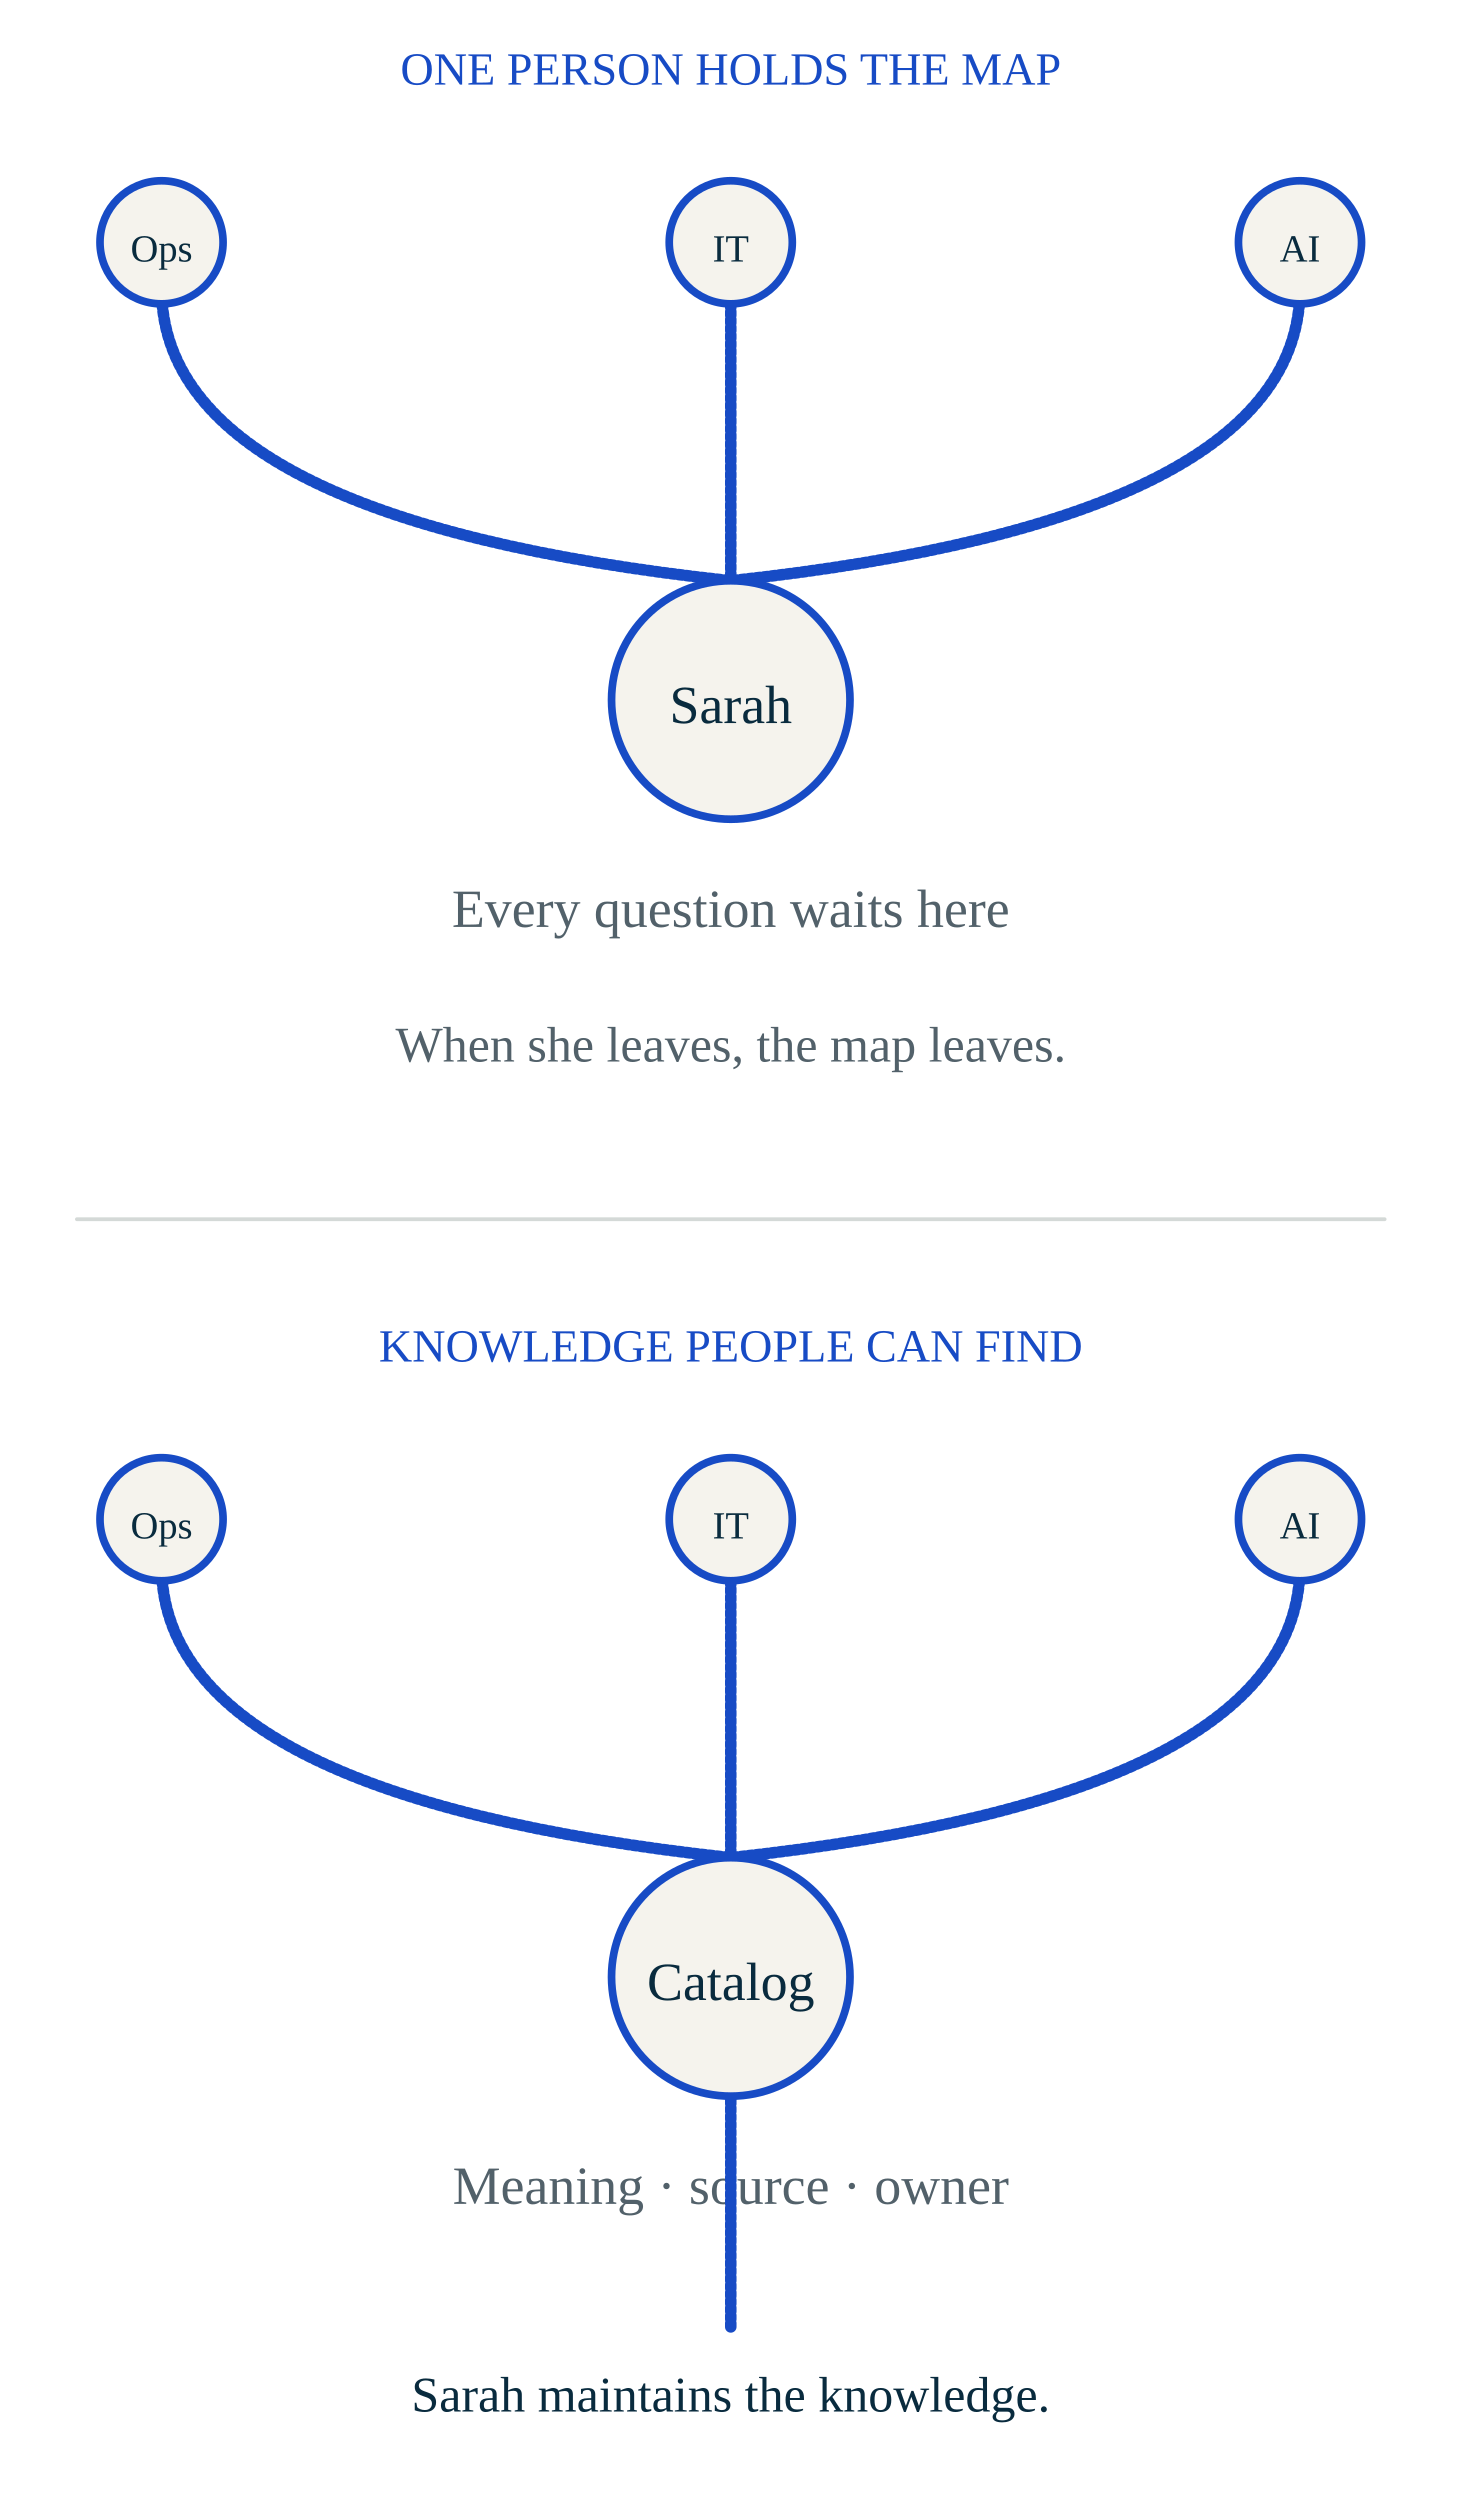
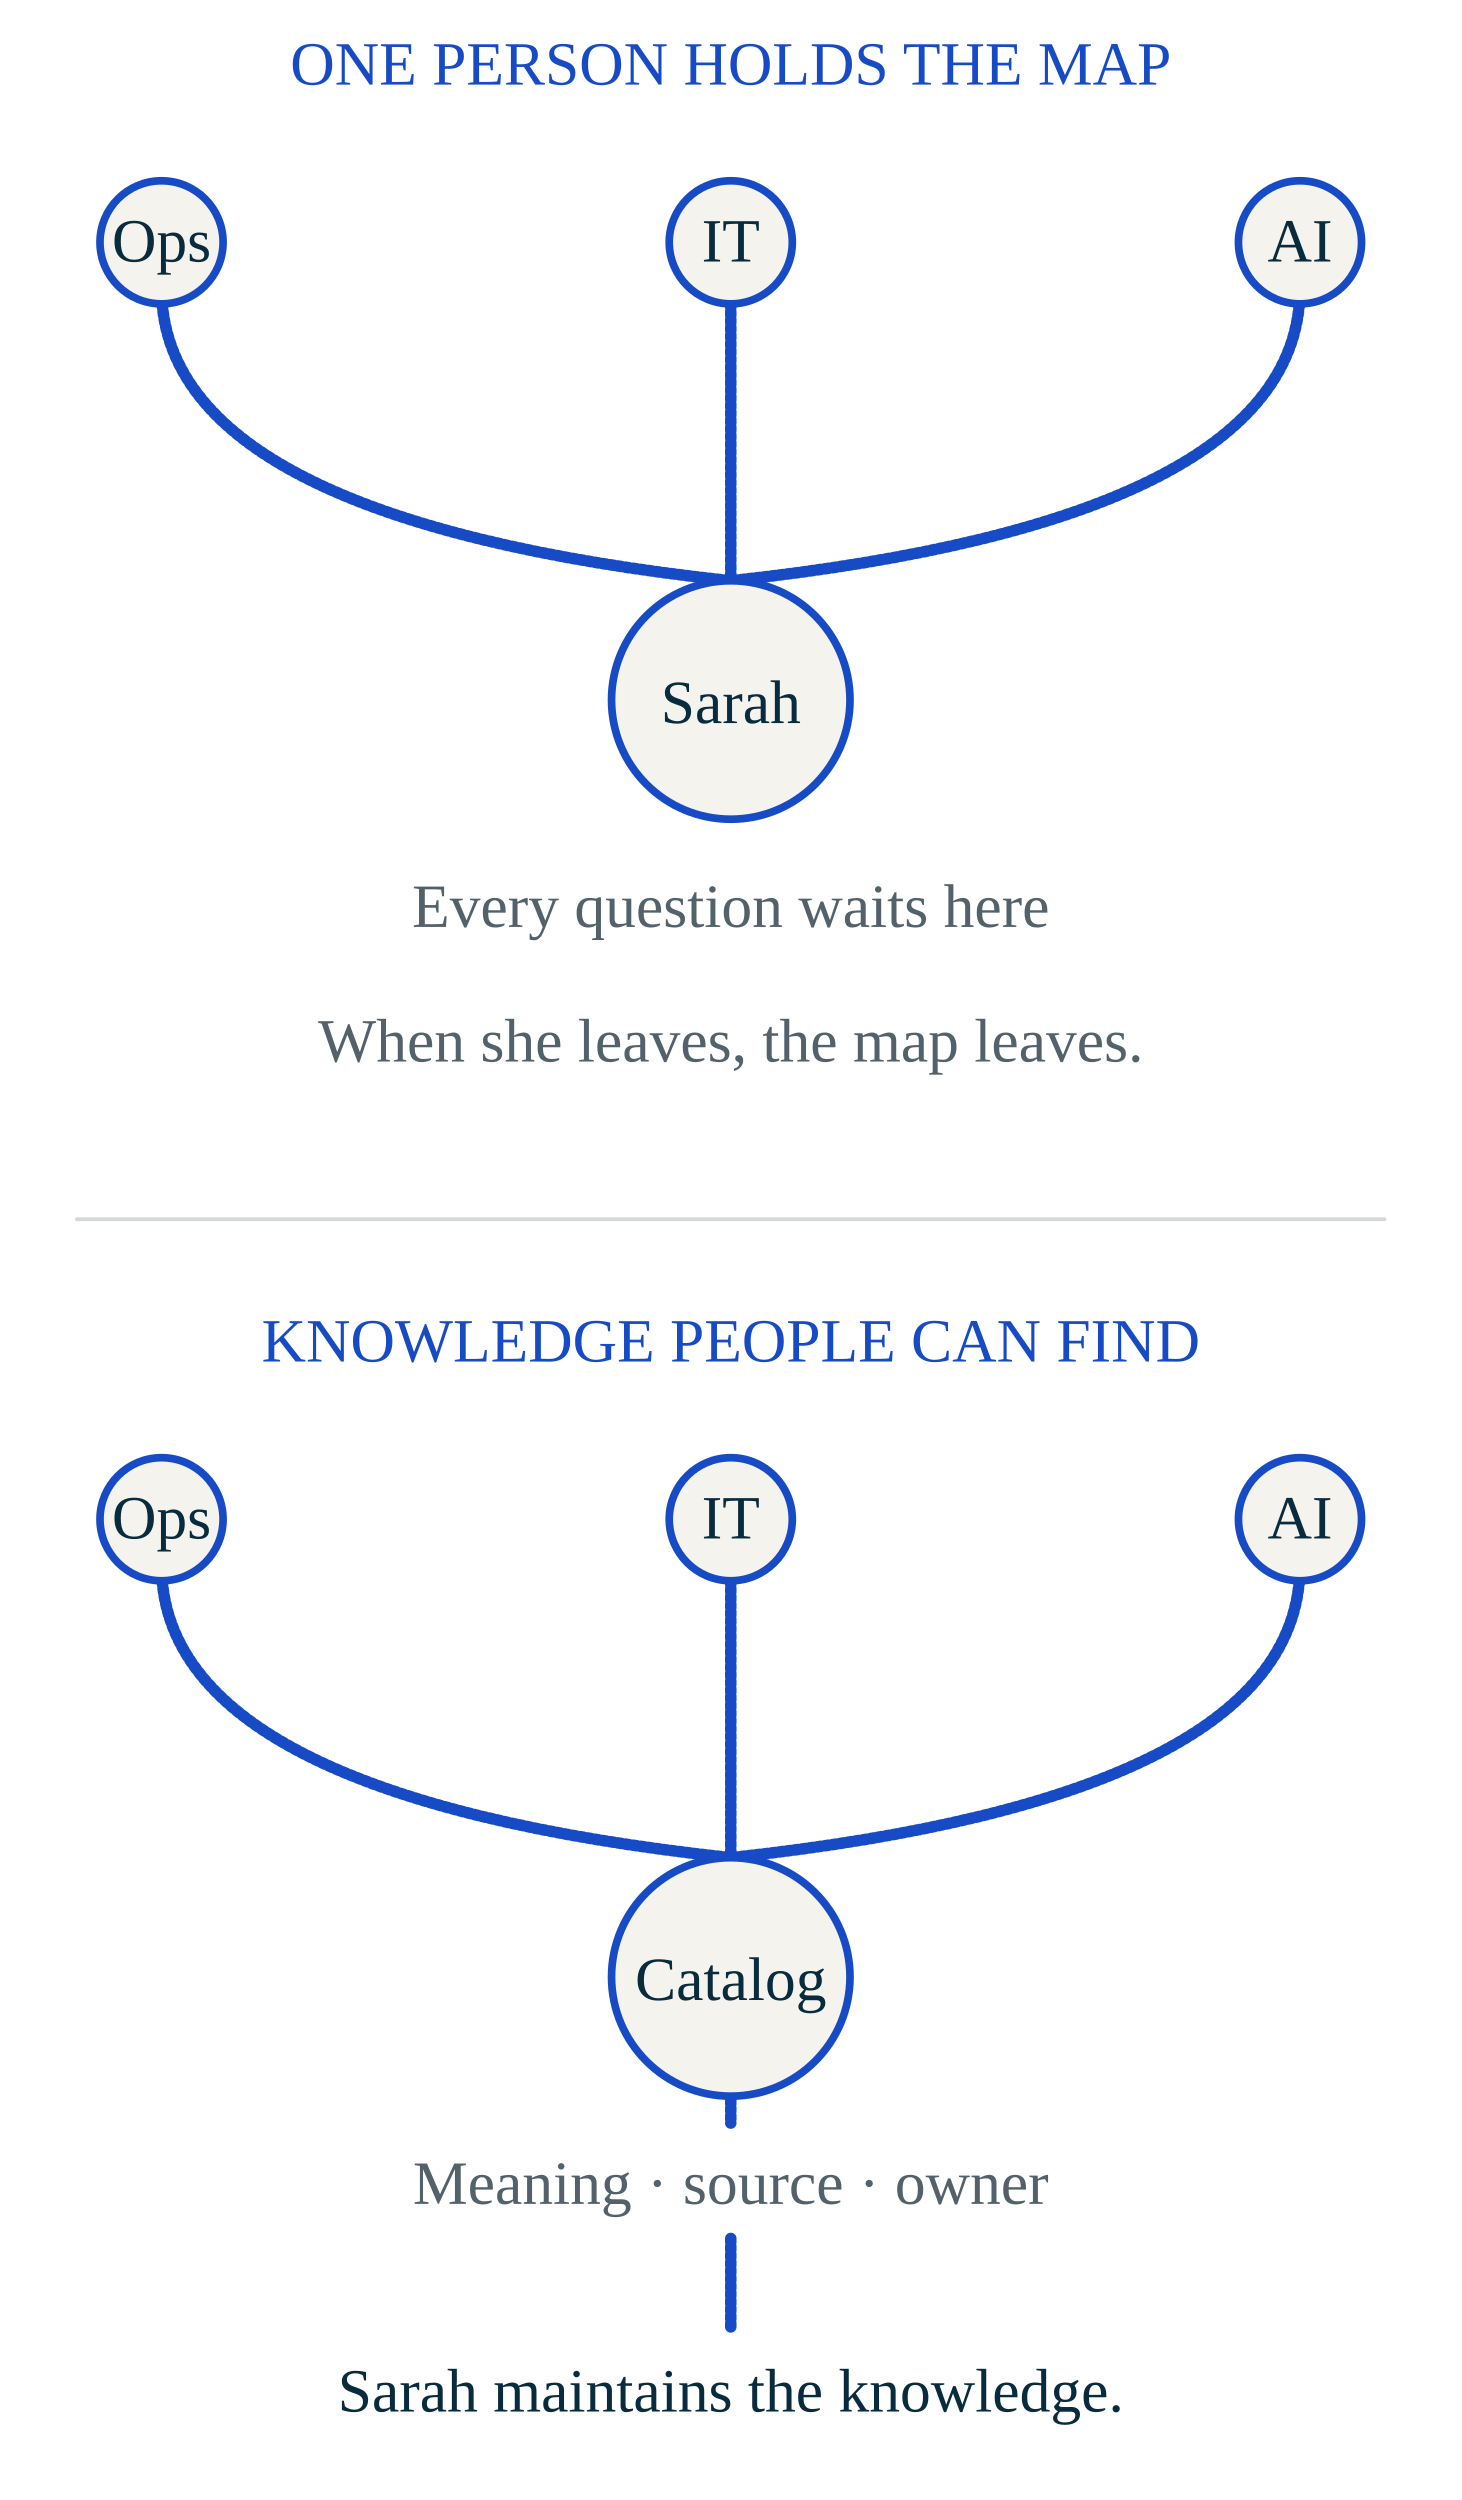
<svg xmlns="http://www.w3.org/2000/svg" class="vital-graphic" width="380" height="650" viewBox="0 0 380 650" role="img" aria-labelledby="data-governance-1-m-title data-governance-1-m-desc" style="font-family:var(--font-body,Inter,Arial,sans-serif)">
  <style>.sl-flow{stroke-dasharray:1;stroke-dashoffset:0;animation:sl-draw 2.5s ease both}.sl-reveal{animation:sl-reveal 1.2s ease both;transform-box:fill-box;transform-origin:center}@keyframes sl-draw{0%{stroke-dashoffset:1}100%{stroke-dashoffset:0}}@keyframes sl-reveal{0%{opacity:.12;transform:translateY(8px)}100%{opacity:1;transform:translateY(0)}}@media(prefers-reduced-motion:reduce){.sl-flow,.sl-reveal{animation:none!important}}</style>
-   <text x="190" y="22" text-anchor="middle" font-size="12" fill="var(--figure-accent,#174bc5)">ONE PERSON HOLDS THE MAP</text>
+   <text x="190" y="22" text-anchor="middle" font-size="16" fill="var(--figure-accent,#174bc5)">ONE PERSON HOLDS THE MAP</text>
  <path d="M42 75 Q42 135 190 151" fill="none" stroke="var(--line,#d4d9d7)" stroke-width="2" stroke-linecap="round" />
  <path d="M42 75 Q42 135 190 151" fill="none" stroke="var(--figure-accent,#174bc5)" stroke-width="3" stroke-linecap="round" pathLength="1" class="vs-motion sl-flow" style="animation-delay:0s" />
  <circle cx="42" cy="63" r="16" fill="var(--bg,#f5f3ed)" stroke="var(--figure-accent,#174bc5)" stroke-width="2" />
-   <text x="42" y="68" text-anchor="middle" font-size="10" fill="var(--text,#092b3e)">Ops</text>
+   <text x="42" y="68" text-anchor="middle" font-size="16" fill="var(--text,#092b3e)">Ops</text>
  <path d="M190 75 Q190 135 190 151" fill="none" stroke="var(--line,#d4d9d7)" stroke-width="2" stroke-linecap="round" />
  <path d="M190 75 Q190 135 190 151" fill="none" stroke="var(--figure-accent,#174bc5)" stroke-width="3" stroke-linecap="round" pathLength="1" class="vs-motion sl-flow" style="animation-delay:0.3s" />
  <circle cx="190" cy="63" r="16" fill="var(--bg,#f5f3ed)" stroke="var(--figure-accent,#174bc5)" stroke-width="2" />
-   <text x="190" y="68" text-anchor="middle" font-size="10" fill="var(--text,#092b3e)">IT</text>
+   <text x="190" y="68" text-anchor="middle" font-size="16" fill="var(--text,#092b3e)">IT</text>
  <path d="M338 75 Q338 135 190 151" fill="none" stroke="var(--line,#d4d9d7)" stroke-width="2" stroke-linecap="round" />
  <path d="M338 75 Q338 135 190 151" fill="none" stroke="var(--figure-accent,#174bc5)" stroke-width="3" stroke-linecap="round" pathLength="1" class="vs-motion sl-flow" style="animation-delay:0.6s" />
  <circle cx="338" cy="63" r="16" fill="var(--bg,#f5f3ed)" stroke="var(--figure-accent,#174bc5)" stroke-width="2" />
-   <text x="338" y="68" text-anchor="middle" font-size="10" fill="var(--text,#092b3e)">AI</text>
+   <text x="338" y="68" text-anchor="middle" font-size="16" fill="var(--text,#092b3e)">AI</text>
  <circle cx="190" cy="182" r="31" fill="var(--bg,#f5f3ed)" stroke="var(--figure-accent,#174bc5)" stroke-width="2" />
-   <text x="190" y="188" text-anchor="middle" font-size="14" fill="var(--text,#092b3e)">Sarah</text>
-   <text x="190" y="241" text-anchor="middle" font-size="14" fill="var(--text-dim,#52616a)">Every question waits here</text>
-   <text x="190" y="276" text-anchor="middle" font-size="13" fill="var(--text-dim,#52616a)">When she leaves, the map leaves.</text>
+   <text x="190" y="188" text-anchor="middle" font-size="16" fill="var(--text,#092b3e)">Sarah</text>
+   <text x="190" y="241" text-anchor="middle" font-size="16" fill="var(--text-dim,#52616a)">Every question waits here</text>
+   <text x="190" y="276" text-anchor="middle" font-size="16" fill="var(--text-dim,#52616a)">When she leaves, the map leaves.</text>
  <path d="M20 317 H360" fill="none" stroke="var(--line,#d4d9d7)" stroke-width="1" stroke-linecap="round" />
-   <text x="190" y="354" text-anchor="middle" font-size="12" fill="var(--figure-accent,#174bc5)">KNOWLEDGE PEOPLE CAN FIND</text>
+   <text x="190" y="354" text-anchor="middle" font-size="16" fill="var(--figure-accent,#174bc5)">KNOWLEDGE PEOPLE CAN FIND</text>
  <path d="M42 407 Q42 467 190 483" fill="none" stroke="var(--line,#d4d9d7)" stroke-width="2" stroke-linecap="round" />
  <path d="M42 407 Q42 467 190 483" fill="none" stroke="var(--figure-accent,#174bc5)" stroke-width="3" stroke-linecap="round" pathLength="1" class="vs-motion sl-flow" style="animation-delay:0s" />
  <circle cx="42" cy="395" r="16" fill="var(--bg,#f5f3ed)" stroke="var(--figure-accent,#174bc5)" stroke-width="2" />
-   <text x="42" y="400" text-anchor="middle" font-size="10" fill="var(--text,#092b3e)">Ops</text>
+   <text x="42" y="400" text-anchor="middle" font-size="16" fill="var(--text,#092b3e)">Ops</text>
  <path d="M190 407 Q190 467 190 483" fill="none" stroke="var(--line,#d4d9d7)" stroke-width="2" stroke-linecap="round" />
  <path d="M190 407 Q190 467 190 483" fill="none" stroke="var(--figure-accent,#174bc5)" stroke-width="3" stroke-linecap="round" pathLength="1" class="vs-motion sl-flow" style="animation-delay:0.3s" />
  <circle cx="190" cy="395" r="16" fill="var(--bg,#f5f3ed)" stroke="var(--figure-accent,#174bc5)" stroke-width="2" />
-   <text x="190" y="400" text-anchor="middle" font-size="10" fill="var(--text,#092b3e)">IT</text>
+   <text x="190" y="400" text-anchor="middle" font-size="16" fill="var(--text,#092b3e)">IT</text>
  <path d="M338 407 Q338 467 190 483" fill="none" stroke="var(--line,#d4d9d7)" stroke-width="2" stroke-linecap="round" />
  <path d="M338 407 Q338 467 190 483" fill="none" stroke="var(--figure-accent,#174bc5)" stroke-width="3" stroke-linecap="round" pathLength="1" class="vs-motion sl-flow" style="animation-delay:0.6s" />
  <circle cx="338" cy="395" r="16" fill="var(--bg,#f5f3ed)" stroke="var(--figure-accent,#174bc5)" stroke-width="2" />
-   <text x="338" y="400" text-anchor="middle" font-size="10" fill="var(--text,#092b3e)">AI</text>
+   <text x="338" y="400" text-anchor="middle" font-size="16" fill="var(--text,#092b3e)">AI</text>
  <circle cx="190" cy="514" r="31" fill="var(--bg,#f5f3ed)" stroke="var(--figure-accent,#174bc5)" stroke-width="2" />
-   <text x="190" y="520" text-anchor="middle" font-size="14" fill="var(--text,#092b3e)">Catalog</text>
-   <text x="190" y="573" text-anchor="middle" font-size="14" fill="var(--text-dim,#52616a)">Meaning · source · owner</text>
-   <path d="M190 546 V605" fill="none" stroke="var(--line,#d4d9d7)" stroke-width="2" stroke-linecap="round" />
-   <path d="M190 546 V605" fill="none" stroke="var(--figure-accent,#174bc5)" stroke-width="3" stroke-linecap="round" pathLength="1" class="vs-motion sl-flow" style="animation-delay:1.4s" />
+   <text x="190" y="520" text-anchor="middle" font-size="16" fill="var(--text,#092b3e)">Catalog</text>
+   <text x="190" y="573" text-anchor="middle" font-size="16" fill="var(--text-dim,#52616a)">Meaning · source · owner</text>
+   <path d="M190 546 V552 M190 582 V605" fill="none" stroke="var(--line,#d4d9d7)" stroke-width="2" stroke-linecap="round" />
+   <path d="M190 546 V552 M190 582 V605" fill="none" stroke="var(--figure-accent,#174bc5)" stroke-width="3" stroke-linecap="round" pathLength="1" class="vs-motion sl-flow" style="animation-delay:1.4s" />
  <g class="vs-motion sl-reveal" style="animation-delay:1.7s">
-     <text x="190" y="627" text-anchor="middle" font-size="13" fill="var(--text,#092b3e)">Sarah maintains the knowledge.</text>
+     <text x="190" y="627" text-anchor="middle" font-size="16" fill="var(--text,#092b3e)">Sarah maintains the knowledge.</text>
  </g>
</svg>
